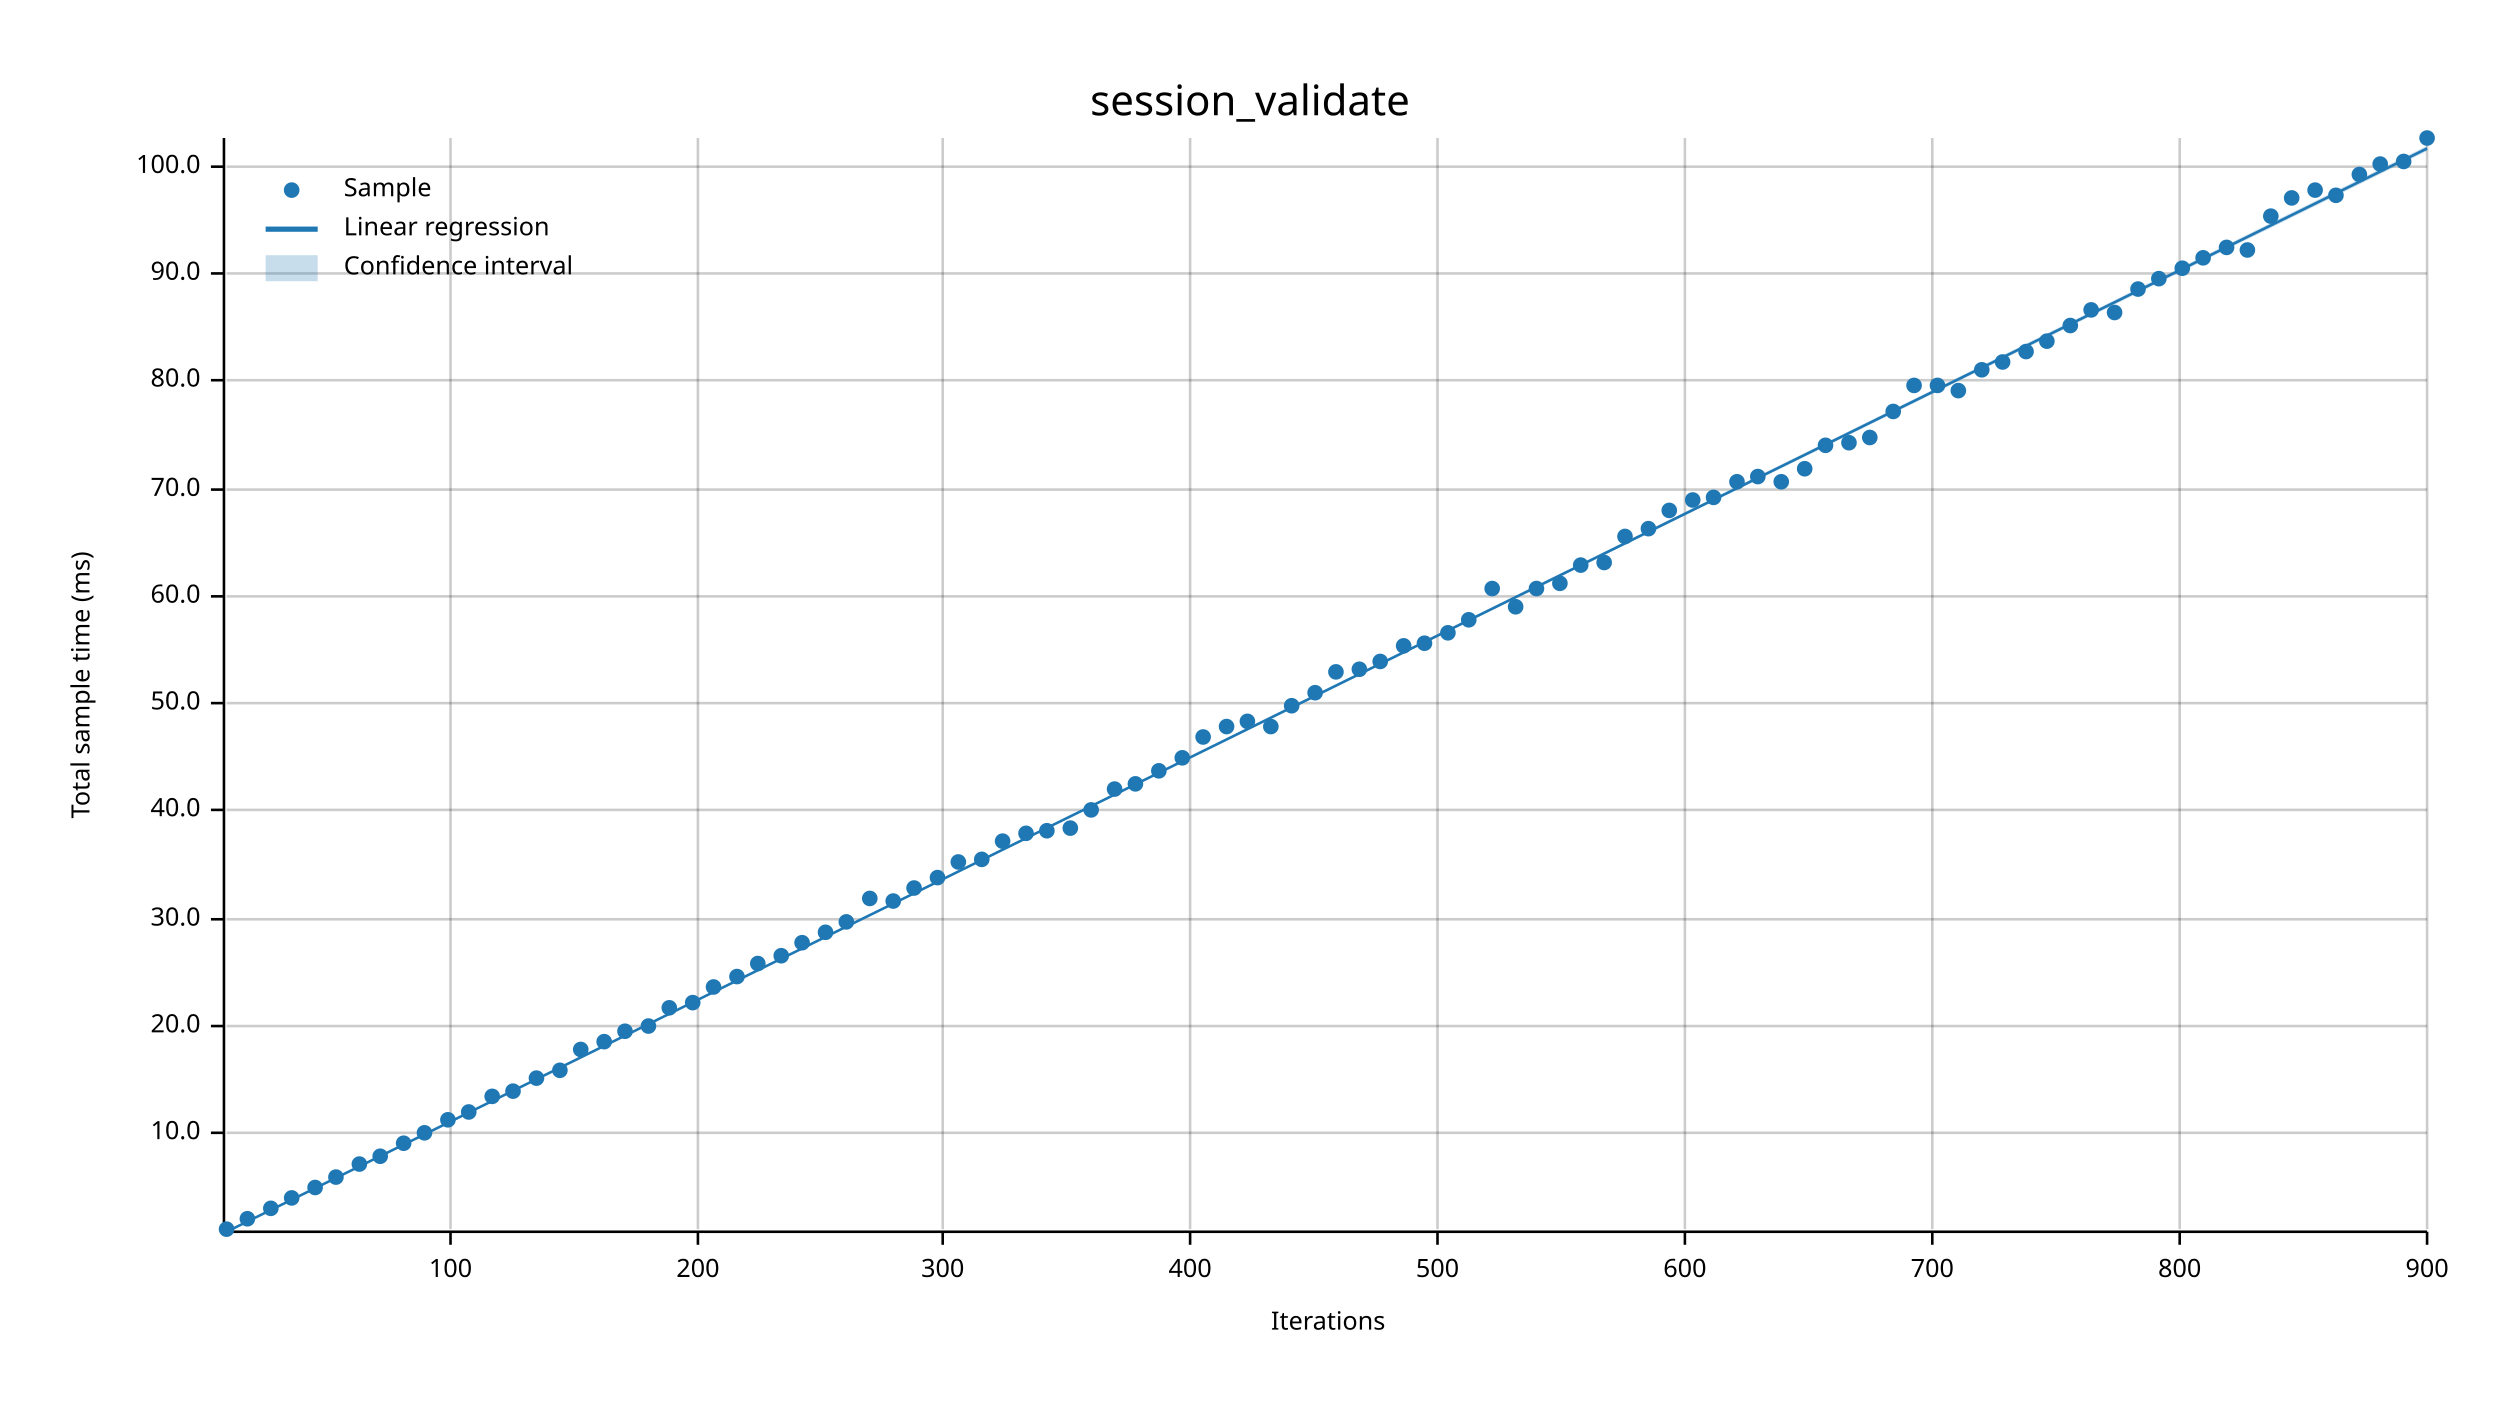
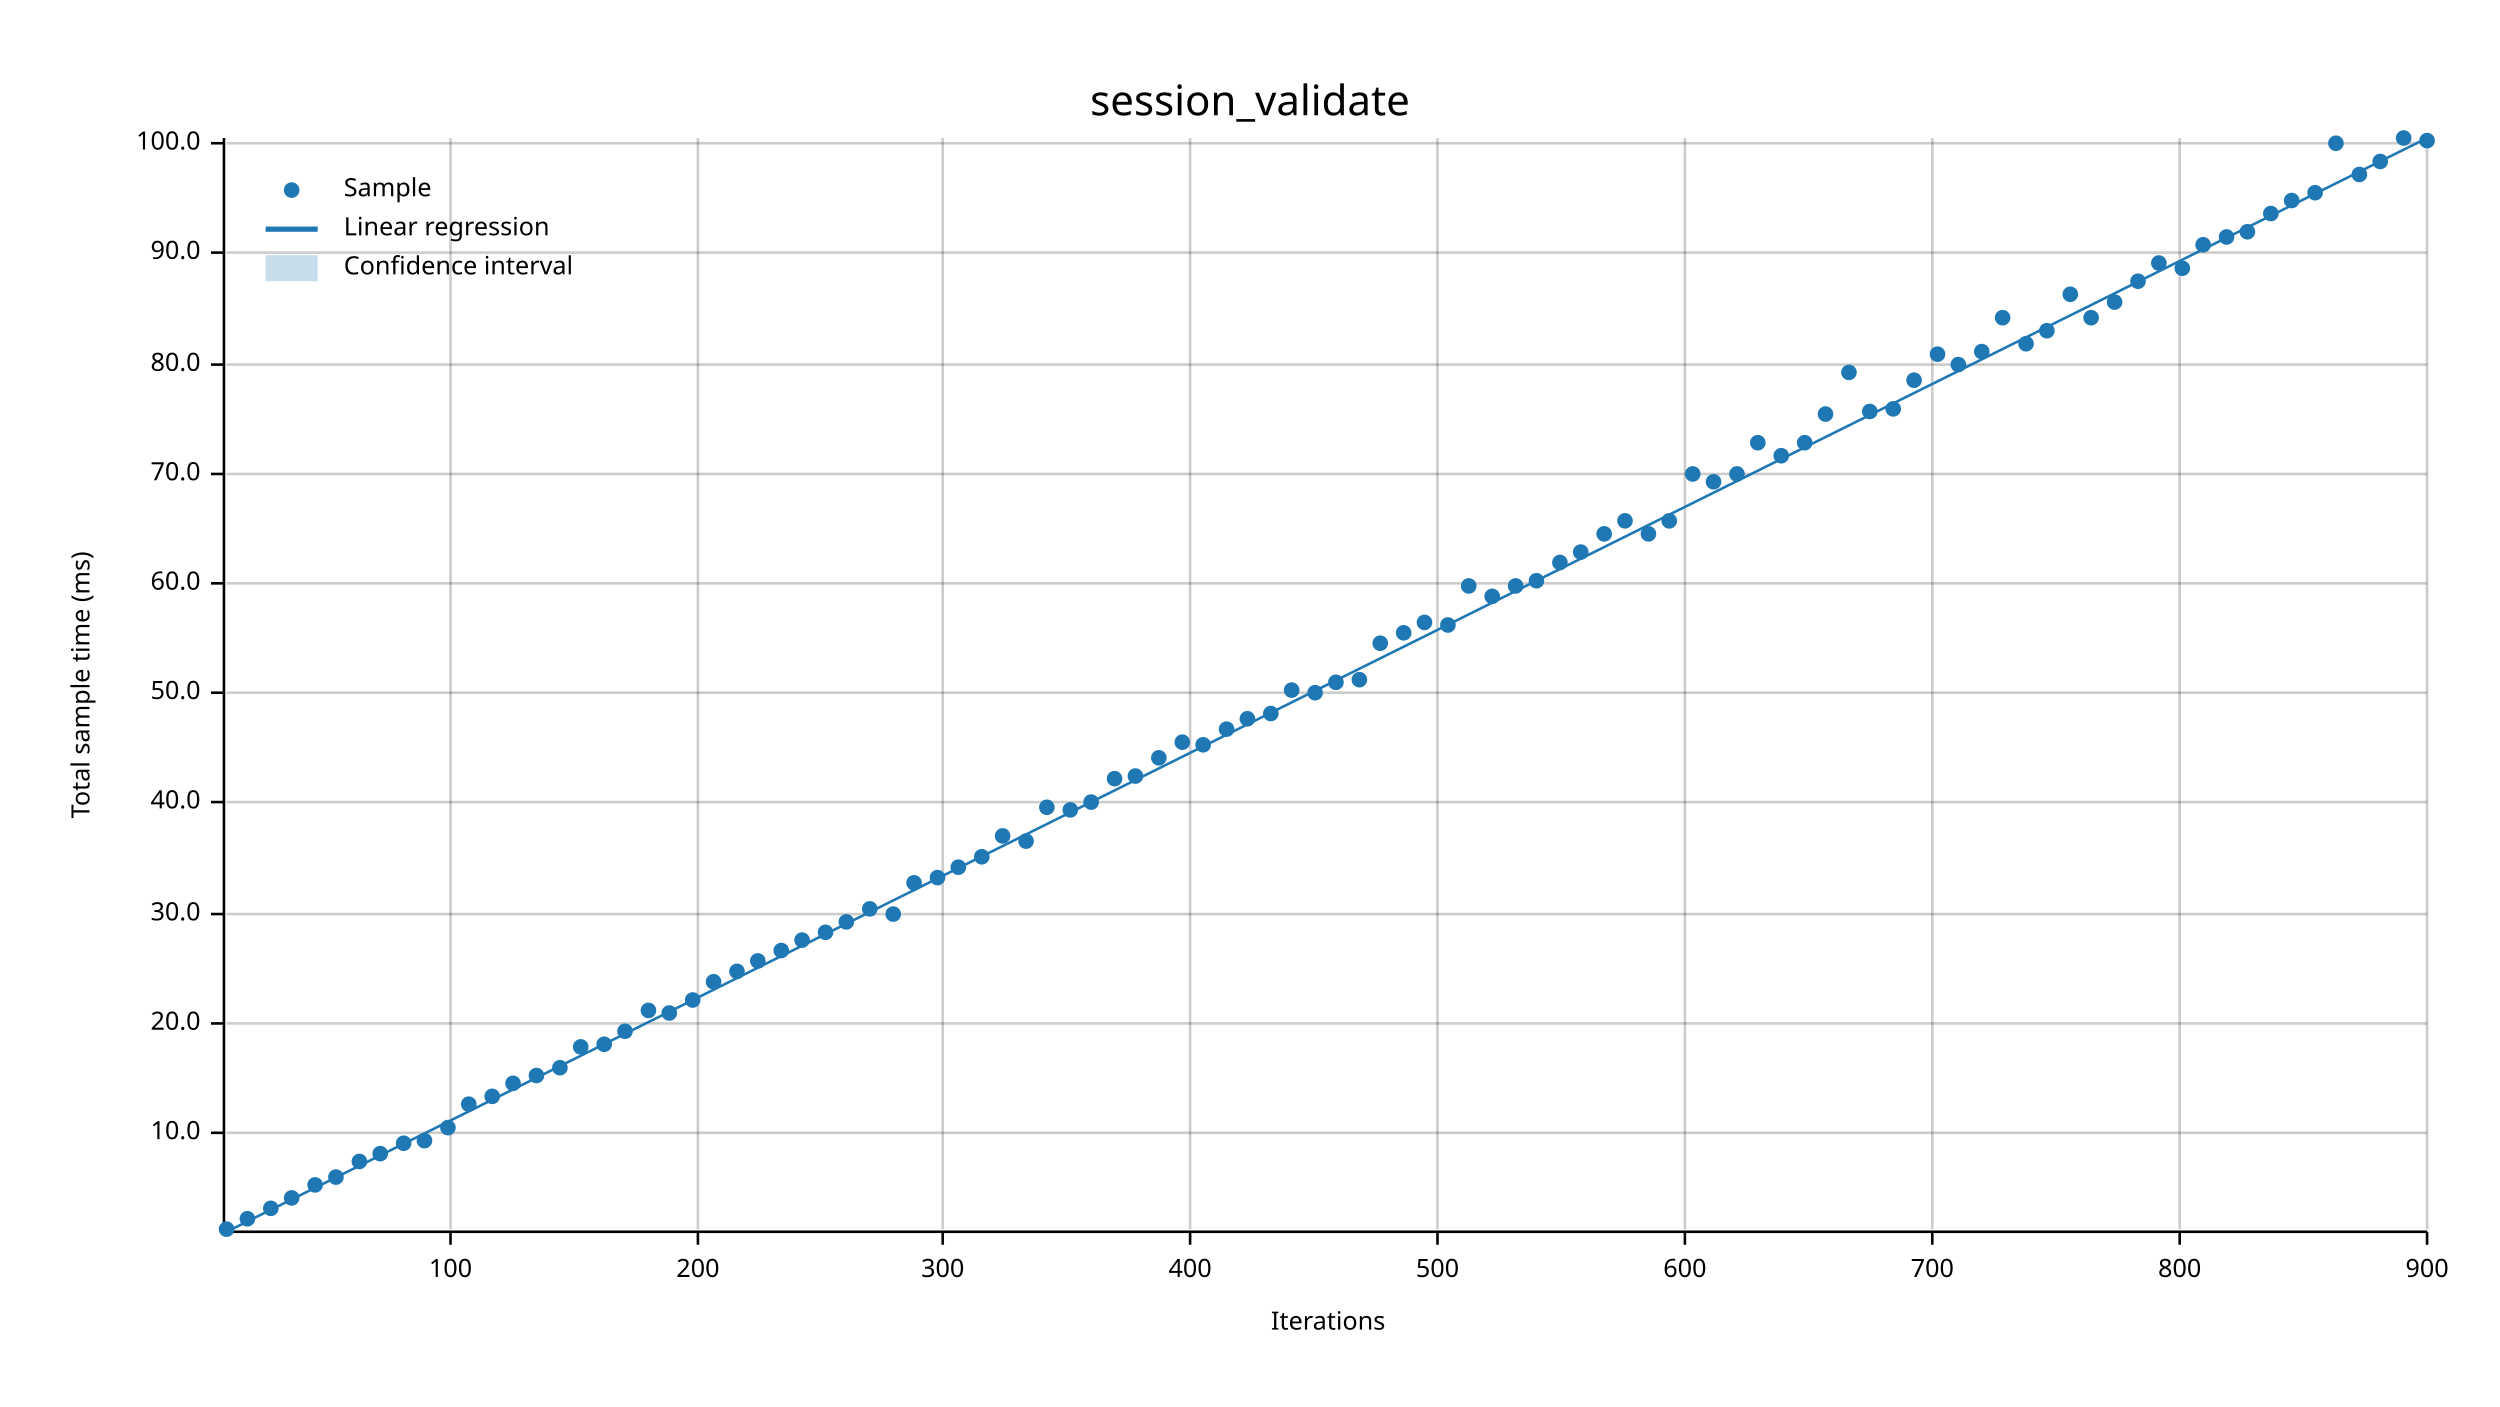
<svg xmlns="http://www.w3.org/2000/svg" width="960" height="540" viewBox="0 0 960 540">
  <text x="480" y="32" dy="0.76em" text-anchor="middle" font-family="sans-serif" font-size="16.129" opacity="1" fill="#000000">
session_validate
</text>
  <text x="27" y="263" dy="0.76em" text-anchor="middle" font-family="sans-serif" font-size="9.677" opacity="1" fill="#000000" transform="rotate(270, 27, 263)">
Total sample time (ms)
</text>
  <text x="510" y="513" dy="-0.5ex" text-anchor="middle" font-family="sans-serif" font-size="9.677" opacity="1" fill="#000000">
Iterations
</text>
  <line opacity="0.2" stroke="#000000" stroke-width="1" x1="173" y1="472" x2="173" y2="53" />
  <line opacity="0.2" stroke="#000000" stroke-width="1" x1="268" y1="472" x2="268" y2="53" />
  <line opacity="0.2" stroke="#000000" stroke-width="1" x1="362" y1="472" x2="362" y2="53" />
  <line opacity="0.2" stroke="#000000" stroke-width="1" x1="457" y1="472" x2="457" y2="53" />
  <line opacity="0.2" stroke="#000000" stroke-width="1" x1="552" y1="472" x2="552" y2="53" />
  <line opacity="0.2" stroke="#000000" stroke-width="1" x1="647" y1="472" x2="647" y2="53" />
  <line opacity="0.2" stroke="#000000" stroke-width="1" x1="742" y1="472" x2="742" y2="53" />
  <line opacity="0.2" stroke="#000000" stroke-width="1" x1="837" y1="472" x2="837" y2="53" />
  <line opacity="0.2" stroke="#000000" stroke-width="1" x1="932" y1="472" x2="932" y2="53" />
  <line opacity="0.2" stroke="#000000" stroke-width="1" x1="87" y1="435" x2="932" y2="435" />
-   <line opacity="0.2" stroke="#000000" stroke-width="1" x1="87" y1="394" x2="932" y2="394" />
-   <line opacity="0.2" stroke="#000000" stroke-width="1" x1="87" y1="353" x2="932" y2="353" />
-   <line opacity="0.2" stroke="#000000" stroke-width="1" x1="87" y1="311" x2="932" y2="311" />
-   <line opacity="0.2" stroke="#000000" stroke-width="1" x1="87" y1="270" x2="932" y2="270" />
-   <line opacity="0.2" stroke="#000000" stroke-width="1" x1="87" y1="229" x2="932" y2="229" />
-   <line opacity="0.2" stroke="#000000" stroke-width="1" x1="87" y1="188" x2="932" y2="188" />
-   <line opacity="0.2" stroke="#000000" stroke-width="1" x1="87" y1="146" x2="932" y2="146" />
-   <line opacity="0.2" stroke="#000000" stroke-width="1" x1="87" y1="105" x2="932" y2="105" />
-   <line opacity="0.2" stroke="#000000" stroke-width="1" x1="87" y1="64" x2="932" y2="64" />
+   <line opacity="0.2" stroke="#000000" stroke-width="1" x1="87" y1="393" x2="932" y2="393" />
+   <line opacity="0.2" stroke="#000000" stroke-width="1" x1="87" y1="351" x2="932" y2="351" />
+   <line opacity="0.2" stroke="#000000" stroke-width="1" x1="87" y1="308" x2="932" y2="308" />
+   <line opacity="0.2" stroke="#000000" stroke-width="1" x1="87" y1="266" x2="932" y2="266" />
+   <line opacity="0.2" stroke="#000000" stroke-width="1" x1="87" y1="224" x2="932" y2="224" />
+   <line opacity="0.2" stroke="#000000" stroke-width="1" x1="87" y1="182" x2="932" y2="182" />
+   <line opacity="0.2" stroke="#000000" stroke-width="1" x1="87" y1="140" x2="932" y2="140" />
+   <line opacity="0.2" stroke="#000000" stroke-width="1" x1="87" y1="97" x2="932" y2="97" />
+   <line opacity="0.2" stroke="#000000" stroke-width="1" x1="87" y1="55" x2="932" y2="55" />
  <polyline fill="none" opacity="1" stroke="#000000" stroke-width="1" points="86,53 86,472 " />
  <text x="77" y="435" dy="0.5ex" text-anchor="end" font-family="sans-serif" font-size="9.677" opacity="1" fill="#000000">
10.0
</text>
  <polyline fill="none" opacity="1" stroke="#000000" stroke-width="1" points="81,435 86,435 " />
-   <text x="77" y="394" dy="0.5ex" text-anchor="end" font-family="sans-serif" font-size="9.677" opacity="1" fill="#000000">
+   <text x="77" y="393" dy="0.5ex" text-anchor="end" font-family="sans-serif" font-size="9.677" opacity="1" fill="#000000">
20.0
</text>
-   <polyline fill="none" opacity="1" stroke="#000000" stroke-width="1" points="81,394 86,394 " />
-   <text x="77" y="353" dy="0.5ex" text-anchor="end" font-family="sans-serif" font-size="9.677" opacity="1" fill="#000000">
+   <polyline fill="none" opacity="1" stroke="#000000" stroke-width="1" points="81,393 86,393 " />
+   <text x="77" y="351" dy="0.5ex" text-anchor="end" font-family="sans-serif" font-size="9.677" opacity="1" fill="#000000">
30.0
</text>
-   <polyline fill="none" opacity="1" stroke="#000000" stroke-width="1" points="81,353 86,353 " />
-   <text x="77" y="311" dy="0.5ex" text-anchor="end" font-family="sans-serif" font-size="9.677" opacity="1" fill="#000000">
+   <polyline fill="none" opacity="1" stroke="#000000" stroke-width="1" points="81,351 86,351 " />
+   <text x="77" y="308" dy="0.5ex" text-anchor="end" font-family="sans-serif" font-size="9.677" opacity="1" fill="#000000">
40.0
</text>
-   <polyline fill="none" opacity="1" stroke="#000000" stroke-width="1" points="81,311 86,311 " />
-   <text x="77" y="270" dy="0.5ex" text-anchor="end" font-family="sans-serif" font-size="9.677" opacity="1" fill="#000000">
+   <polyline fill="none" opacity="1" stroke="#000000" stroke-width="1" points="81,308 86,308 " />
+   <text x="77" y="266" dy="0.5ex" text-anchor="end" font-family="sans-serif" font-size="9.677" opacity="1" fill="#000000">
50.0
</text>
-   <polyline fill="none" opacity="1" stroke="#000000" stroke-width="1" points="81,270 86,270 " />
-   <text x="77" y="229" dy="0.5ex" text-anchor="end" font-family="sans-serif" font-size="9.677" opacity="1" fill="#000000">
+   <polyline fill="none" opacity="1" stroke="#000000" stroke-width="1" points="81,266 86,266 " />
+   <text x="77" y="224" dy="0.5ex" text-anchor="end" font-family="sans-serif" font-size="9.677" opacity="1" fill="#000000">
60.0
</text>
-   <polyline fill="none" opacity="1" stroke="#000000" stroke-width="1" points="81,229 86,229 " />
-   <text x="77" y="188" dy="0.5ex" text-anchor="end" font-family="sans-serif" font-size="9.677" opacity="1" fill="#000000">
+   <polyline fill="none" opacity="1" stroke="#000000" stroke-width="1" points="81,224 86,224 " />
+   <text x="77" y="182" dy="0.5ex" text-anchor="end" font-family="sans-serif" font-size="9.677" opacity="1" fill="#000000">
70.0
</text>
-   <polyline fill="none" opacity="1" stroke="#000000" stroke-width="1" points="81,188 86,188 " />
-   <text x="77" y="146" dy="0.5ex" text-anchor="end" font-family="sans-serif" font-size="9.677" opacity="1" fill="#000000">
+   <polyline fill="none" opacity="1" stroke="#000000" stroke-width="1" points="81,182 86,182 " />
+   <text x="77" y="140" dy="0.5ex" text-anchor="end" font-family="sans-serif" font-size="9.677" opacity="1" fill="#000000">
80.0
</text>
-   <polyline fill="none" opacity="1" stroke="#000000" stroke-width="1" points="81,146 86,146 " />
-   <text x="77" y="105" dy="0.5ex" text-anchor="end" font-family="sans-serif" font-size="9.677" opacity="1" fill="#000000">
+   <polyline fill="none" opacity="1" stroke="#000000" stroke-width="1" points="81,140 86,140 " />
+   <text x="77" y="97" dy="0.5ex" text-anchor="end" font-family="sans-serif" font-size="9.677" opacity="1" fill="#000000">
90.0
</text>
-   <polyline fill="none" opacity="1" stroke="#000000" stroke-width="1" points="81,105 86,105 " />
-   <text x="77" y="64" dy="0.5ex" text-anchor="end" font-family="sans-serif" font-size="9.677" opacity="1" fill="#000000">
+   <polyline fill="none" opacity="1" stroke="#000000" stroke-width="1" points="81,97 86,97 " />
+   <text x="77" y="55" dy="0.5ex" text-anchor="end" font-family="sans-serif" font-size="9.677" opacity="1" fill="#000000">
100.0
</text>
-   <polyline fill="none" opacity="1" stroke="#000000" stroke-width="1" points="81,64 86,64 " />
+   <polyline fill="none" opacity="1" stroke="#000000" stroke-width="1" points="81,55 86,55 " />
  <polyline fill="none" opacity="1" stroke="#000000" stroke-width="1" points="87,473 932,473 " />
  <text x="173" y="483" dy="0.76em" text-anchor="middle" font-family="sans-serif" font-size="9.677" opacity="1" fill="#000000">
100
</text>
  <polyline fill="none" opacity="1" stroke="#000000" stroke-width="1" points="173,473 173,478 " />
  <text x="268" y="483" dy="0.76em" text-anchor="middle" font-family="sans-serif" font-size="9.677" opacity="1" fill="#000000">
200
</text>
  <polyline fill="none" opacity="1" stroke="#000000" stroke-width="1" points="268,473 268,478 " />
  <text x="362" y="483" dy="0.76em" text-anchor="middle" font-family="sans-serif" font-size="9.677" opacity="1" fill="#000000">
300
</text>
  <polyline fill="none" opacity="1" stroke="#000000" stroke-width="1" points="362,473 362,478 " />
  <text x="457" y="483" dy="0.76em" text-anchor="middle" font-family="sans-serif" font-size="9.677" opacity="1" fill="#000000">
400
</text>
  <polyline fill="none" opacity="1" stroke="#000000" stroke-width="1" points="457,473 457,478 " />
  <text x="552" y="483" dy="0.76em" text-anchor="middle" font-family="sans-serif" font-size="9.677" opacity="1" fill="#000000">
500
</text>
  <polyline fill="none" opacity="1" stroke="#000000" stroke-width="1" points="552,473 552,478 " />
  <text x="647" y="483" dy="0.76em" text-anchor="middle" font-family="sans-serif" font-size="9.677" opacity="1" fill="#000000">
600
</text>
  <polyline fill="none" opacity="1" stroke="#000000" stroke-width="1" points="647,473 647,478 " />
  <text x="742" y="483" dy="0.76em" text-anchor="middle" font-family="sans-serif" font-size="9.677" opacity="1" fill="#000000">
700
</text>
  <polyline fill="none" opacity="1" stroke="#000000" stroke-width="1" points="742,473 742,478 " />
  <text x="837" y="483" dy="0.76em" text-anchor="middle" font-family="sans-serif" font-size="9.677" opacity="1" fill="#000000">
800
</text>
  <polyline fill="none" opacity="1" stroke="#000000" stroke-width="1" points="837,473 837,478 " />
  <text x="932" y="483" dy="0.76em" text-anchor="middle" font-family="sans-serif" font-size="9.677" opacity="1" fill="#000000">
900
</text>
  <polyline fill="none" opacity="1" stroke="#000000" stroke-width="1" points="932,473 932,478 " />
  <circle cx="87" cy="472" r="3" opacity="1" fill="#1F78B4" stroke="none" stroke-width="1" />
  <circle cx="95" cy="468" r="3" opacity="1" fill="#1F78B4" stroke="none" stroke-width="1" />
  <circle cx="104" cy="464" r="3" opacity="1" fill="#1F78B4" stroke="none" stroke-width="1" />
  <circle cx="112" cy="460" r="3" opacity="1" fill="#1F78B4" stroke="none" stroke-width="1" />
-   <circle cx="121" cy="456" r="3" opacity="1" fill="#1F78B4" stroke="none" stroke-width="1" />
+   <circle cx="121" cy="455" r="3" opacity="1" fill="#1F78B4" stroke="none" stroke-width="1" />
  <circle cx="129" cy="452" r="3" opacity="1" fill="#1F78B4" stroke="none" stroke-width="1" />
-   <circle cx="138" cy="447" r="3" opacity="1" fill="#1F78B4" stroke="none" stroke-width="1" />
-   <circle cx="146" cy="444" r="3" opacity="1" fill="#1F78B4" stroke="none" stroke-width="1" />
+   <circle cx="138" cy="446" r="3" opacity="1" fill="#1F78B4" stroke="none" stroke-width="1" />
+   <circle cx="146" cy="443" r="3" opacity="1" fill="#1F78B4" stroke="none" stroke-width="1" />
  <circle cx="155" cy="439" r="3" opacity="1" fill="#1F78B4" stroke="none" stroke-width="1" />
-   <circle cx="163" cy="435" r="3" opacity="1" fill="#1F78B4" stroke="none" stroke-width="1" />
-   <circle cx="172" cy="430" r="3" opacity="1" fill="#1F78B4" stroke="none" stroke-width="1" />
-   <circle cx="180" cy="427" r="3" opacity="1" fill="#1F78B4" stroke="none" stroke-width="1" />
+   <circle cx="163" cy="438" r="3" opacity="1" fill="#1F78B4" stroke="none" stroke-width="1" />
+   <circle cx="172" cy="433" r="3" opacity="1" fill="#1F78B4" stroke="none" stroke-width="1" />
+   <circle cx="180" cy="424" r="3" opacity="1" fill="#1F78B4" stroke="none" stroke-width="1" />
  <circle cx="189" cy="421" r="3" opacity="1" fill="#1F78B4" stroke="none" stroke-width="1" />
-   <circle cx="197" cy="419" r="3" opacity="1" fill="#1F78B4" stroke="none" stroke-width="1" />
-   <circle cx="206" cy="414" r="3" opacity="1" fill="#1F78B4" stroke="none" stroke-width="1" />
-   <circle cx="215" cy="411" r="3" opacity="1" fill="#1F78B4" stroke="none" stroke-width="1" />
-   <circle cx="223" cy="403" r="3" opacity="1" fill="#1F78B4" stroke="none" stroke-width="1" />
-   <circle cx="232" cy="400" r="3" opacity="1" fill="#1F78B4" stroke="none" stroke-width="1" />
+   <circle cx="197" cy="416" r="3" opacity="1" fill="#1F78B4" stroke="none" stroke-width="1" />
+   <circle cx="206" cy="413" r="3" opacity="1" fill="#1F78B4" stroke="none" stroke-width="1" />
+   <circle cx="215" cy="410" r="3" opacity="1" fill="#1F78B4" stroke="none" stroke-width="1" />
+   <circle cx="223" cy="402" r="3" opacity="1" fill="#1F78B4" stroke="none" stroke-width="1" />
+   <circle cx="232" cy="401" r="3" opacity="1" fill="#1F78B4" stroke="none" stroke-width="1" />
  <circle cx="240" cy="396" r="3" opacity="1" fill="#1F78B4" stroke="none" stroke-width="1" />
-   <circle cx="249" cy="394" r="3" opacity="1" fill="#1F78B4" stroke="none" stroke-width="1" />
-   <circle cx="257" cy="387" r="3" opacity="1" fill="#1F78B4" stroke="none" stroke-width="1" />
-   <circle cx="266" cy="385" r="3" opacity="1" fill="#1F78B4" stroke="none" stroke-width="1" />
-   <circle cx="274" cy="379" r="3" opacity="1" fill="#1F78B4" stroke="none" stroke-width="1" />
-   <circle cx="283" cy="375" r="3" opacity="1" fill="#1F78B4" stroke="none" stroke-width="1" />
-   <circle cx="291" cy="370" r="3" opacity="1" fill="#1F78B4" stroke="none" stroke-width="1" />
-   <circle cx="300" cy="367" r="3" opacity="1" fill="#1F78B4" stroke="none" stroke-width="1" />
-   <circle cx="308" cy="362" r="3" opacity="1" fill="#1F78B4" stroke="none" stroke-width="1" />
+   <circle cx="249" cy="388" r="3" opacity="1" fill="#1F78B4" stroke="none" stroke-width="1" />
+   <circle cx="257" cy="389" r="3" opacity="1" fill="#1F78B4" stroke="none" stroke-width="1" />
+   <circle cx="266" cy="384" r="3" opacity="1" fill="#1F78B4" stroke="none" stroke-width="1" />
+   <circle cx="274" cy="377" r="3" opacity="1" fill="#1F78B4" stroke="none" stroke-width="1" />
+   <circle cx="283" cy="373" r="3" opacity="1" fill="#1F78B4" stroke="none" stroke-width="1" />
+   <circle cx="291" cy="369" r="3" opacity="1" fill="#1F78B4" stroke="none" stroke-width="1" />
+   <circle cx="300" cy="365" r="3" opacity="1" fill="#1F78B4" stroke="none" stroke-width="1" />
+   <circle cx="308" cy="361" r="3" opacity="1" fill="#1F78B4" stroke="none" stroke-width="1" />
  <circle cx="317" cy="358" r="3" opacity="1" fill="#1F78B4" stroke="none" stroke-width="1" />
  <circle cx="325" cy="354" r="3" opacity="1" fill="#1F78B4" stroke="none" stroke-width="1" />
-   <circle cx="334" cy="345" r="3" opacity="1" fill="#1F78B4" stroke="none" stroke-width="1" />
-   <circle cx="343" cy="346" r="3" opacity="1" fill="#1F78B4" stroke="none" stroke-width="1" />
-   <circle cx="351" cy="341" r="3" opacity="1" fill="#1F78B4" stroke="none" stroke-width="1" />
+   <circle cx="334" cy="349" r="3" opacity="1" fill="#1F78B4" stroke="none" stroke-width="1" />
+   <circle cx="343" cy="351" r="3" opacity="1" fill="#1F78B4" stroke="none" stroke-width="1" />
+   <circle cx="351" cy="339" r="3" opacity="1" fill="#1F78B4" stroke="none" stroke-width="1" />
  <circle cx="360" cy="337" r="3" opacity="1" fill="#1F78B4" stroke="none" stroke-width="1" />
-   <circle cx="368" cy="331" r="3" opacity="1" fill="#1F78B4" stroke="none" stroke-width="1" />
-   <circle cx="377" cy="330" r="3" opacity="1" fill="#1F78B4" stroke="none" stroke-width="1" />
-   <circle cx="385" cy="323" r="3" opacity="1" fill="#1F78B4" stroke="none" stroke-width="1" />
-   <circle cx="394" cy="320" r="3" opacity="1" fill="#1F78B4" stroke="none" stroke-width="1" />
-   <circle cx="402" cy="319" r="3" opacity="1" fill="#1F78B4" stroke="none" stroke-width="1" />
-   <circle cx="411" cy="318" r="3" opacity="1" fill="#1F78B4" stroke="none" stroke-width="1" />
-   <circle cx="419" cy="311" r="3" opacity="1" fill="#1F78B4" stroke="none" stroke-width="1" />
-   <circle cx="428" cy="303" r="3" opacity="1" fill="#1F78B4" stroke="none" stroke-width="1" />
-   <circle cx="436" cy="301" r="3" opacity="1" fill="#1F78B4" stroke="none" stroke-width="1" />
-   <circle cx="445" cy="296" r="3" opacity="1" fill="#1F78B4" stroke="none" stroke-width="1" />
-   <circle cx="454" cy="291" r="3" opacity="1" fill="#1F78B4" stroke="none" stroke-width="1" />
-   <circle cx="462" cy="283" r="3" opacity="1" fill="#1F78B4" stroke="none" stroke-width="1" />
-   <circle cx="471" cy="279" r="3" opacity="1" fill="#1F78B4" stroke="none" stroke-width="1" />
-   <circle cx="479" cy="277" r="3" opacity="1" fill="#1F78B4" stroke="none" stroke-width="1" />
-   <circle cx="488" cy="279" r="3" opacity="1" fill="#1F78B4" stroke="none" stroke-width="1" />
-   <circle cx="496" cy="271" r="3" opacity="1" fill="#1F78B4" stroke="none" stroke-width="1" />
+   <circle cx="368" cy="333" r="3" opacity="1" fill="#1F78B4" stroke="none" stroke-width="1" />
+   <circle cx="377" cy="329" r="3" opacity="1" fill="#1F78B4" stroke="none" stroke-width="1" />
+   <circle cx="385" cy="321" r="3" opacity="1" fill="#1F78B4" stroke="none" stroke-width="1" />
+   <circle cx="394" cy="323" r="3" opacity="1" fill="#1F78B4" stroke="none" stroke-width="1" />
+   <circle cx="402" cy="310" r="3" opacity="1" fill="#1F78B4" stroke="none" stroke-width="1" />
+   <circle cx="411" cy="311" r="3" opacity="1" fill="#1F78B4" stroke="none" stroke-width="1" />
+   <circle cx="419" cy="308" r="3" opacity="1" fill="#1F78B4" stroke="none" stroke-width="1" />
+   <circle cx="428" cy="299" r="3" opacity="1" fill="#1F78B4" stroke="none" stroke-width="1" />
+   <circle cx="436" cy="298" r="3" opacity="1" fill="#1F78B4" stroke="none" stroke-width="1" />
+   <circle cx="445" cy="291" r="3" opacity="1" fill="#1F78B4" stroke="none" stroke-width="1" />
+   <circle cx="454" cy="285" r="3" opacity="1" fill="#1F78B4" stroke="none" stroke-width="1" />
+   <circle cx="462" cy="286" r="3" opacity="1" fill="#1F78B4" stroke="none" stroke-width="1" />
+   <circle cx="471" cy="280" r="3" opacity="1" fill="#1F78B4" stroke="none" stroke-width="1" />
+   <circle cx="479" cy="276" r="3" opacity="1" fill="#1F78B4" stroke="none" stroke-width="1" />
+   <circle cx="488" cy="274" r="3" opacity="1" fill="#1F78B4" stroke="none" stroke-width="1" />
+   <circle cx="496" cy="265" r="3" opacity="1" fill="#1F78B4" stroke="none" stroke-width="1" />
  <circle cx="505" cy="266" r="3" opacity="1" fill="#1F78B4" stroke="none" stroke-width="1" />
-   <circle cx="513" cy="258" r="3" opacity="1" fill="#1F78B4" stroke="none" stroke-width="1" />
-   <circle cx="522" cy="257" r="3" opacity="1" fill="#1F78B4" stroke="none" stroke-width="1" />
-   <circle cx="530" cy="254" r="3" opacity="1" fill="#1F78B4" stroke="none" stroke-width="1" />
-   <circle cx="539" cy="248" r="3" opacity="1" fill="#1F78B4" stroke="none" stroke-width="1" />
-   <circle cx="547" cy="247" r="3" opacity="1" fill="#1F78B4" stroke="none" stroke-width="1" />
-   <circle cx="556" cy="243" r="3" opacity="1" fill="#1F78B4" stroke="none" stroke-width="1" />
-   <circle cx="564" cy="238" r="3" opacity="1" fill="#1F78B4" stroke="none" stroke-width="1" />
-   <circle cx="573" cy="226" r="3" opacity="1" fill="#1F78B4" stroke="none" stroke-width="1" />
-   <circle cx="582" cy="233" r="3" opacity="1" fill="#1F78B4" stroke="none" stroke-width="1" />
-   <circle cx="590" cy="226" r="3" opacity="1" fill="#1F78B4" stroke="none" stroke-width="1" />
-   <circle cx="599" cy="224" r="3" opacity="1" fill="#1F78B4" stroke="none" stroke-width="1" />
-   <circle cx="607" cy="217" r="3" opacity="1" fill="#1F78B4" stroke="none" stroke-width="1" />
-   <circle cx="616" cy="216" r="3" opacity="1" fill="#1F78B4" stroke="none" stroke-width="1" />
-   <circle cx="624" cy="206" r="3" opacity="1" fill="#1F78B4" stroke="none" stroke-width="1" />
-   <circle cx="633" cy="203" r="3" opacity="1" fill="#1F78B4" stroke="none" stroke-width="1" />
-   <circle cx="641" cy="196" r="3" opacity="1" fill="#1F78B4" stroke="none" stroke-width="1" />
-   <circle cx="650" cy="192" r="3" opacity="1" fill="#1F78B4" stroke="none" stroke-width="1" />
-   <circle cx="658" cy="191" r="3" opacity="1" fill="#1F78B4" stroke="none" stroke-width="1" />
-   <circle cx="667" cy="185" r="3" opacity="1" fill="#1F78B4" stroke="none" stroke-width="1" />
-   <circle cx="675" cy="183" r="3" opacity="1" fill="#1F78B4" stroke="none" stroke-width="1" />
-   <circle cx="684" cy="185" r="3" opacity="1" fill="#1F78B4" stroke="none" stroke-width="1" />
-   <circle cx="693" cy="180" r="3" opacity="1" fill="#1F78B4" stroke="none" stroke-width="1" />
-   <circle cx="701" cy="171" r="3" opacity="1" fill="#1F78B4" stroke="none" stroke-width="1" />
-   <circle cx="710" cy="170" r="3" opacity="1" fill="#1F78B4" stroke="none" stroke-width="1" />
-   <circle cx="718" cy="168" r="3" opacity="1" fill="#1F78B4" stroke="none" stroke-width="1" />
-   <circle cx="727" cy="158" r="3" opacity="1" fill="#1F78B4" stroke="none" stroke-width="1" />
-   <circle cx="735" cy="148" r="3" opacity="1" fill="#1F78B4" stroke="none" stroke-width="1" />
-   <circle cx="744" cy="148" r="3" opacity="1" fill="#1F78B4" stroke="none" stroke-width="1" />
-   <circle cx="752" cy="150" r="3" opacity="1" fill="#1F78B4" stroke="none" stroke-width="1" />
-   <circle cx="761" cy="142" r="3" opacity="1" fill="#1F78B4" stroke="none" stroke-width="1" />
-   <circle cx="769" cy="139" r="3" opacity="1" fill="#1F78B4" stroke="none" stroke-width="1" />
-   <circle cx="778" cy="135" r="3" opacity="1" fill="#1F78B4" stroke="none" stroke-width="1" />
-   <circle cx="786" cy="131" r="3" opacity="1" fill="#1F78B4" stroke="none" stroke-width="1" />
-   <circle cx="795" cy="125" r="3" opacity="1" fill="#1F78B4" stroke="none" stroke-width="1" />
-   <circle cx="803" cy="119" r="3" opacity="1" fill="#1F78B4" stroke="none" stroke-width="1" />
-   <circle cx="812" cy="120" r="3" opacity="1" fill="#1F78B4" stroke="none" stroke-width="1" />
-   <circle cx="821" cy="111" r="3" opacity="1" fill="#1F78B4" stroke="none" stroke-width="1" />
-   <circle cx="829" cy="107" r="3" opacity="1" fill="#1F78B4" stroke="none" stroke-width="1" />
+   <circle cx="513" cy="262" r="3" opacity="1" fill="#1F78B4" stroke="none" stroke-width="1" />
+   <circle cx="522" cy="261" r="3" opacity="1" fill="#1F78B4" stroke="none" stroke-width="1" />
+   <circle cx="530" cy="247" r="3" opacity="1" fill="#1F78B4" stroke="none" stroke-width="1" />
+   <circle cx="539" cy="243" r="3" opacity="1" fill="#1F78B4" stroke="none" stroke-width="1" />
+   <circle cx="547" cy="239" r="3" opacity="1" fill="#1F78B4" stroke="none" stroke-width="1" />
+   <circle cx="556" cy="240" r="3" opacity="1" fill="#1F78B4" stroke="none" stroke-width="1" />
+   <circle cx="564" cy="225" r="3" opacity="1" fill="#1F78B4" stroke="none" stroke-width="1" />
+   <circle cx="573" cy="229" r="3" opacity="1" fill="#1F78B4" stroke="none" stroke-width="1" />
+   <circle cx="582" cy="225" r="3" opacity="1" fill="#1F78B4" stroke="none" stroke-width="1" />
+   <circle cx="590" cy="223" r="3" opacity="1" fill="#1F78B4" stroke="none" stroke-width="1" />
+   <circle cx="599" cy="216" r="3" opacity="1" fill="#1F78B4" stroke="none" stroke-width="1" />
+   <circle cx="607" cy="212" r="3" opacity="1" fill="#1F78B4" stroke="none" stroke-width="1" />
+   <circle cx="616" cy="205" r="3" opacity="1" fill="#1F78B4" stroke="none" stroke-width="1" />
+   <circle cx="624" cy="200" r="3" opacity="1" fill="#1F78B4" stroke="none" stroke-width="1" />
+   <circle cx="633" cy="205" r="3" opacity="1" fill="#1F78B4" stroke="none" stroke-width="1" />
+   <circle cx="641" cy="200" r="3" opacity="1" fill="#1F78B4" stroke="none" stroke-width="1" />
+   <circle cx="650" cy="182" r="3" opacity="1" fill="#1F78B4" stroke="none" stroke-width="1" />
+   <circle cx="658" cy="185" r="3" opacity="1" fill="#1F78B4" stroke="none" stroke-width="1" />
+   <circle cx="667" cy="182" r="3" opacity="1" fill="#1F78B4" stroke="none" stroke-width="1" />
+   <circle cx="675" cy="170" r="3" opacity="1" fill="#1F78B4" stroke="none" stroke-width="1" />
+   <circle cx="684" cy="175" r="3" opacity="1" fill="#1F78B4" stroke="none" stroke-width="1" />
+   <circle cx="693" cy="170" r="3" opacity="1" fill="#1F78B4" stroke="none" stroke-width="1" />
+   <circle cx="701" cy="159" r="3" opacity="1" fill="#1F78B4" stroke="none" stroke-width="1" />
+   <circle cx="710" cy="143" r="3" opacity="1" fill="#1F78B4" stroke="none" stroke-width="1" />
+   <circle cx="718" cy="158" r="3" opacity="1" fill="#1F78B4" stroke="none" stroke-width="1" />
+   <circle cx="727" cy="157" r="3" opacity="1" fill="#1F78B4" stroke="none" stroke-width="1" />
+   <circle cx="735" cy="146" r="3" opacity="1" fill="#1F78B4" stroke="none" stroke-width="1" />
+   <circle cx="744" cy="136" r="3" opacity="1" fill="#1F78B4" stroke="none" stroke-width="1" />
+   <circle cx="752" cy="140" r="3" opacity="1" fill="#1F78B4" stroke="none" stroke-width="1" />
+   <circle cx="761" cy="135" r="3" opacity="1" fill="#1F78B4" stroke="none" stroke-width="1" />
+   <circle cx="769" cy="122" r="3" opacity="1" fill="#1F78B4" stroke="none" stroke-width="1" />
+   <circle cx="778" cy="132" r="3" opacity="1" fill="#1F78B4" stroke="none" stroke-width="1" />
+   <circle cx="786" cy="127" r="3" opacity="1" fill="#1F78B4" stroke="none" stroke-width="1" />
+   <circle cx="795" cy="113" r="3" opacity="1" fill="#1F78B4" stroke="none" stroke-width="1" />
+   <circle cx="803" cy="122" r="3" opacity="1" fill="#1F78B4" stroke="none" stroke-width="1" />
+   <circle cx="812" cy="116" r="3" opacity="1" fill="#1F78B4" stroke="none" stroke-width="1" />
+   <circle cx="821" cy="108" r="3" opacity="1" fill="#1F78B4" stroke="none" stroke-width="1" />
+   <circle cx="829" cy="101" r="3" opacity="1" fill="#1F78B4" stroke="none" stroke-width="1" />
  <circle cx="838" cy="103" r="3" opacity="1" fill="#1F78B4" stroke="none" stroke-width="1" />
-   <circle cx="846" cy="99" r="3" opacity="1" fill="#1F78B4" stroke="none" stroke-width="1" />
-   <circle cx="855" cy="95" r="3" opacity="1" fill="#1F78B4" stroke="none" stroke-width="1" />
-   <circle cx="863" cy="96" r="3" opacity="1" fill="#1F78B4" stroke="none" stroke-width="1" />
-   <circle cx="872" cy="83" r="3" opacity="1" fill="#1F78B4" stroke="none" stroke-width="1" />
-   <circle cx="880" cy="76" r="3" opacity="1" fill="#1F78B4" stroke="none" stroke-width="1" />
-   <circle cx="889" cy="73" r="3" opacity="1" fill="#1F78B4" stroke="none" stroke-width="1" />
-   <circle cx="897" cy="75" r="3" opacity="1" fill="#1F78B4" stroke="none" stroke-width="1" />
+   <circle cx="846" cy="94" r="3" opacity="1" fill="#1F78B4" stroke="none" stroke-width="1" />
+   <circle cx="855" cy="91" r="3" opacity="1" fill="#1F78B4" stroke="none" stroke-width="1" />
+   <circle cx="863" cy="89" r="3" opacity="1" fill="#1F78B4" stroke="none" stroke-width="1" />
+   <circle cx="872" cy="82" r="3" opacity="1" fill="#1F78B4" stroke="none" stroke-width="1" />
+   <circle cx="880" cy="77" r="3" opacity="1" fill="#1F78B4" stroke="none" stroke-width="1" />
+   <circle cx="889" cy="74" r="3" opacity="1" fill="#1F78B4" stroke="none" stroke-width="1" />
+   <circle cx="897" cy="55" r="3" opacity="1" fill="#1F78B4" stroke="none" stroke-width="1" />
  <circle cx="906" cy="67" r="3" opacity="1" fill="#1F78B4" stroke="none" stroke-width="1" />
-   <circle cx="914" cy="63" r="3" opacity="1" fill="#1F78B4" stroke="none" stroke-width="1" />
-   <circle cx="923" cy="62" r="3" opacity="1" fill="#1F78B4" stroke="none" stroke-width="1" />
-   <circle cx="932" cy="53" r="3" opacity="1" fill="#1F78B4" stroke="none" stroke-width="1" />
-   <polyline fill="none" opacity="1" stroke="#1F78B4" stroke-width="1" points="87,473 932,57 " />
-   <polygon opacity="0.25" fill="#1F78B4" points="87,473 932,58 932,56 " />
+   <circle cx="914" cy="62" r="3" opacity="1" fill="#1F78B4" stroke="none" stroke-width="1" />
+   <circle cx="923" cy="53" r="3" opacity="1" fill="#1F78B4" stroke="none" stroke-width="1" />
+   <circle cx="932" cy="54" r="3" opacity="1" fill="#1F78B4" stroke="none" stroke-width="1" />
+   <polyline fill="none" opacity="1" stroke="#1F78B4" stroke-width="1" points="87,473 932,53 " />
+   <polygon opacity="0.25" fill="#1F78B4" points="87,473 932,53 932,53 " />
  <text x="132" y="68" dy="0.76em" text-anchor="start" font-family="sans-serif" font-size="9.677" opacity="1" fill="#000000">
Sample
</text>
  <text x="132" y="83" dy="0.76em" text-anchor="start" font-family="sans-serif" font-size="9.677" opacity="1" fill="#000000">
Linear regression
</text>
  <text x="132" y="98" dy="0.76em" text-anchor="start" font-family="sans-serif" font-size="9.677" opacity="1" fill="#000000">
Confidence interval
</text>
  <circle cx="112" cy="73" r="3" opacity="1" fill="#1F78B4" stroke="none" stroke-width="1" />
  <polyline fill="none" opacity="1" stroke="#1F78B4" stroke-width="2" points="102,88 122,88 " />
  <rect x="102" y="98" width="20" height="10" opacity="0.25" fill="#1F78B4" stroke="none" />
</svg>
